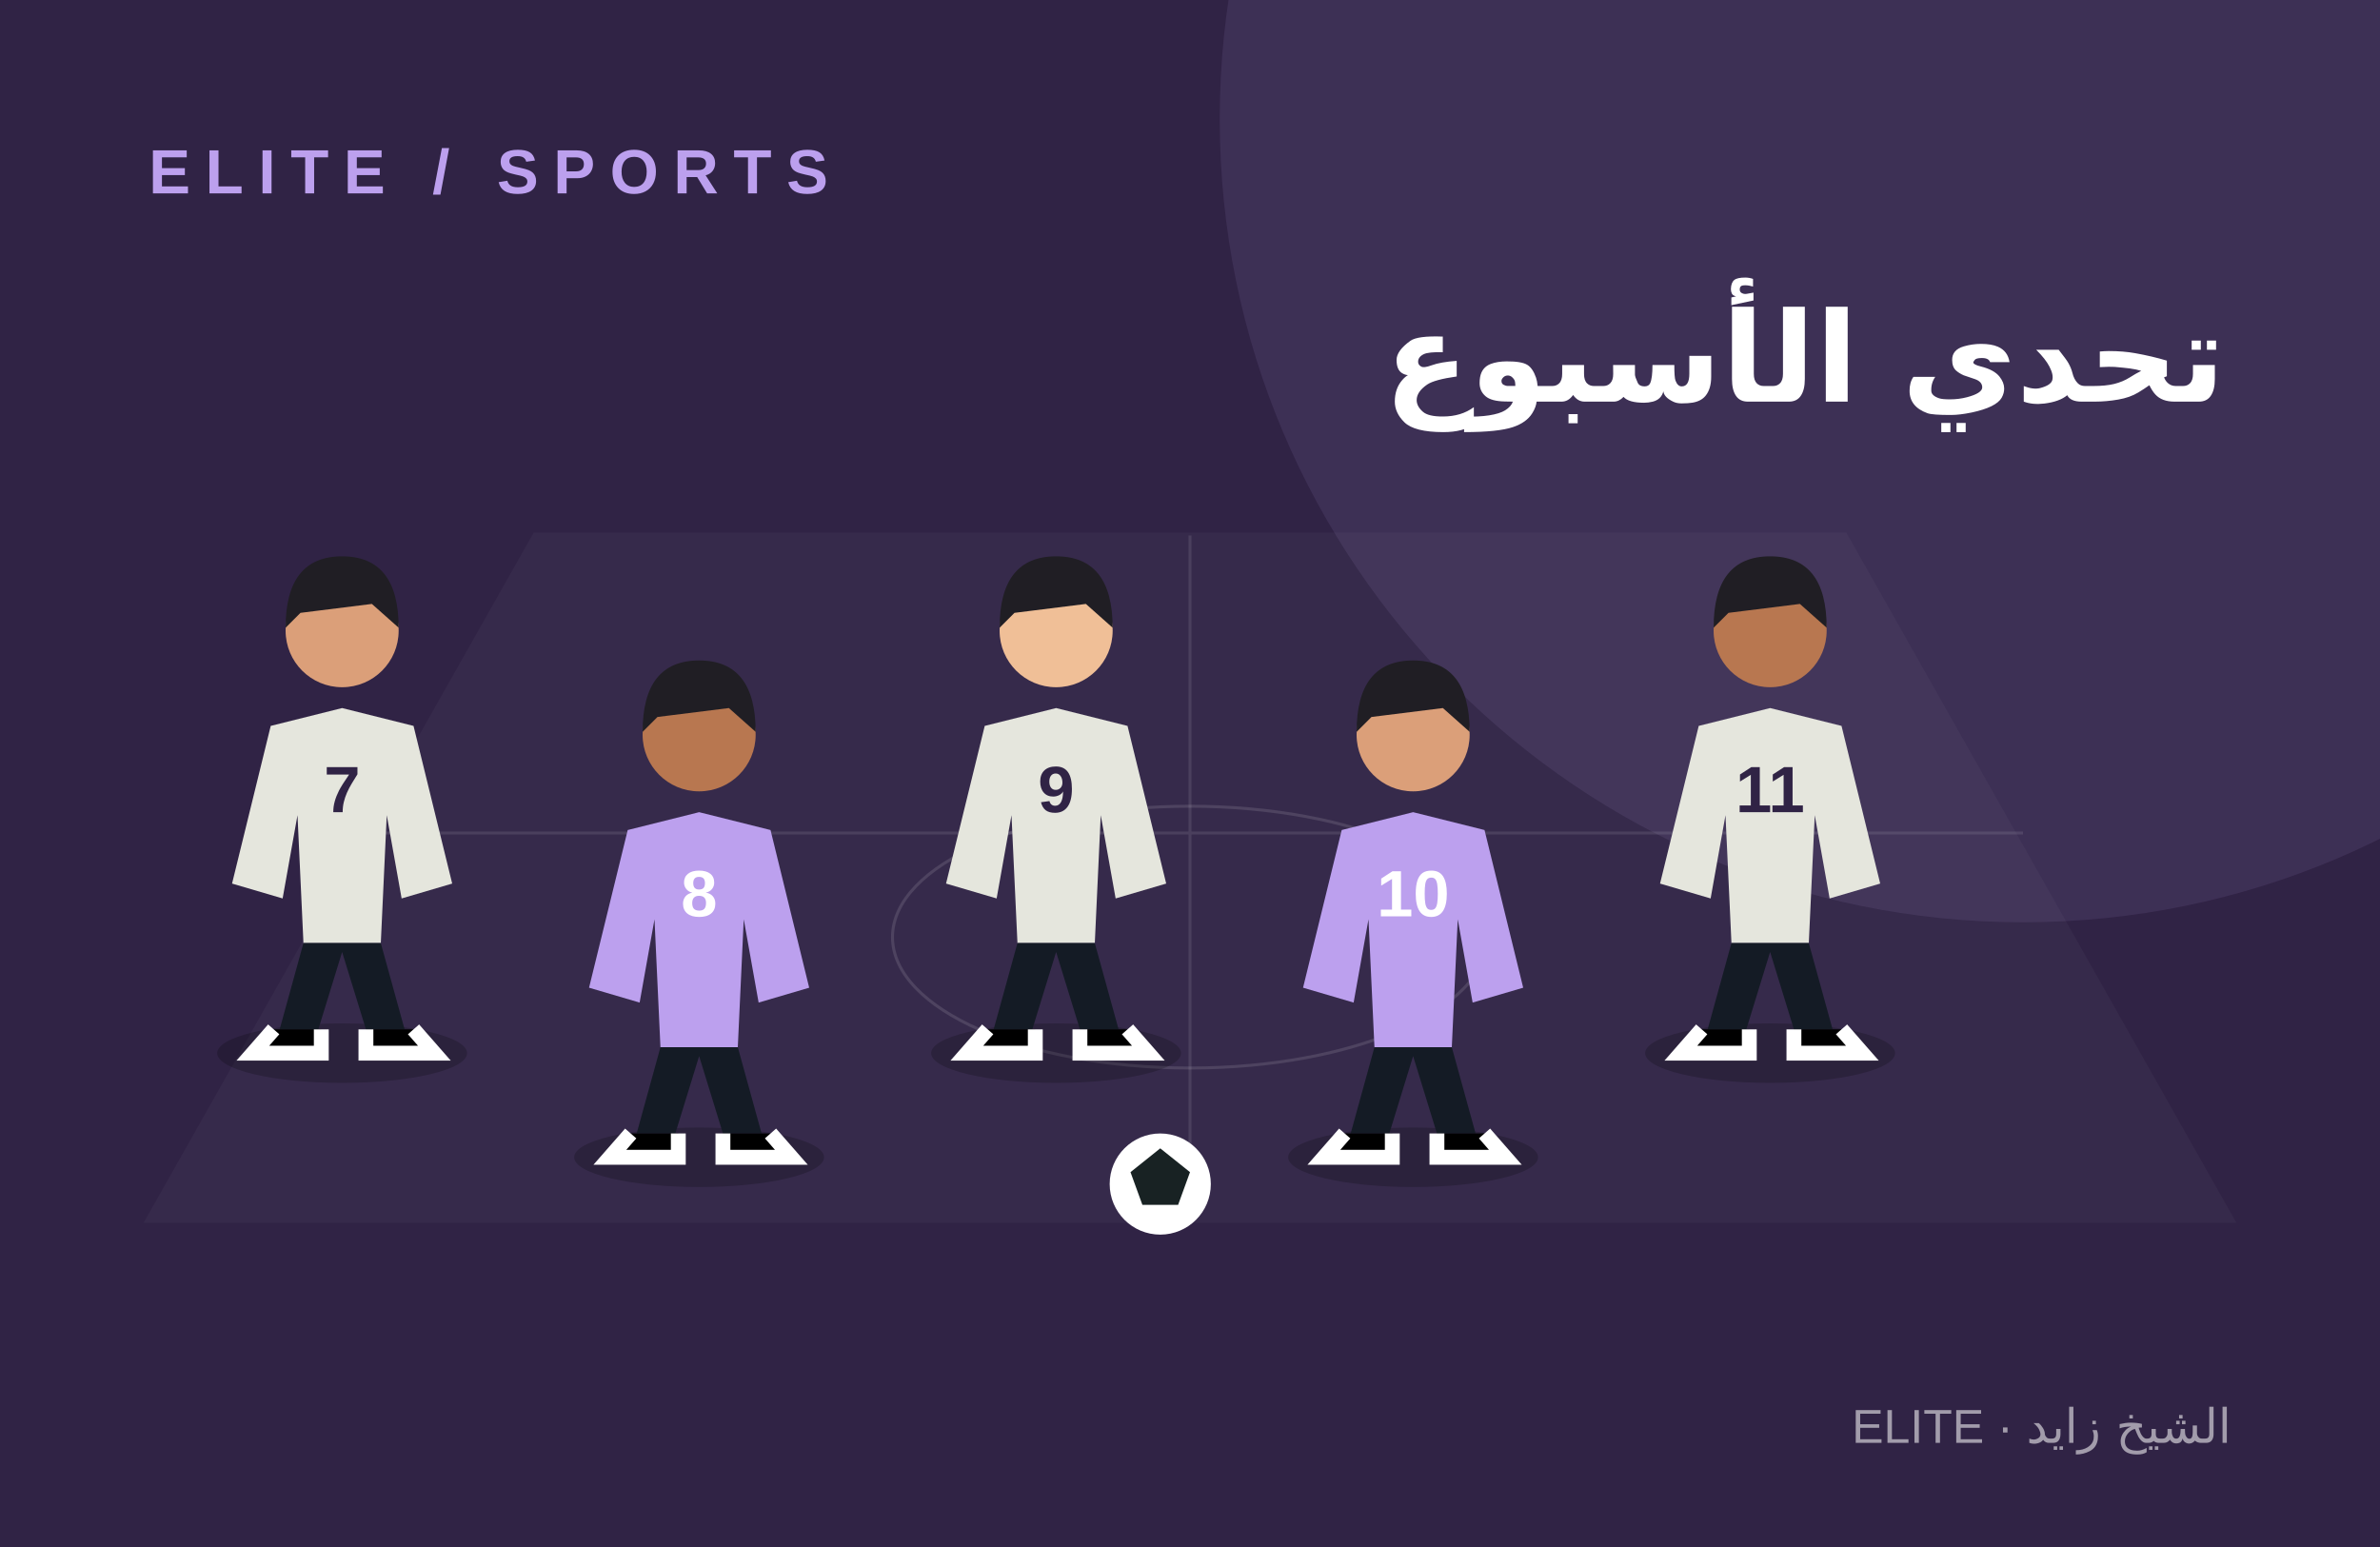
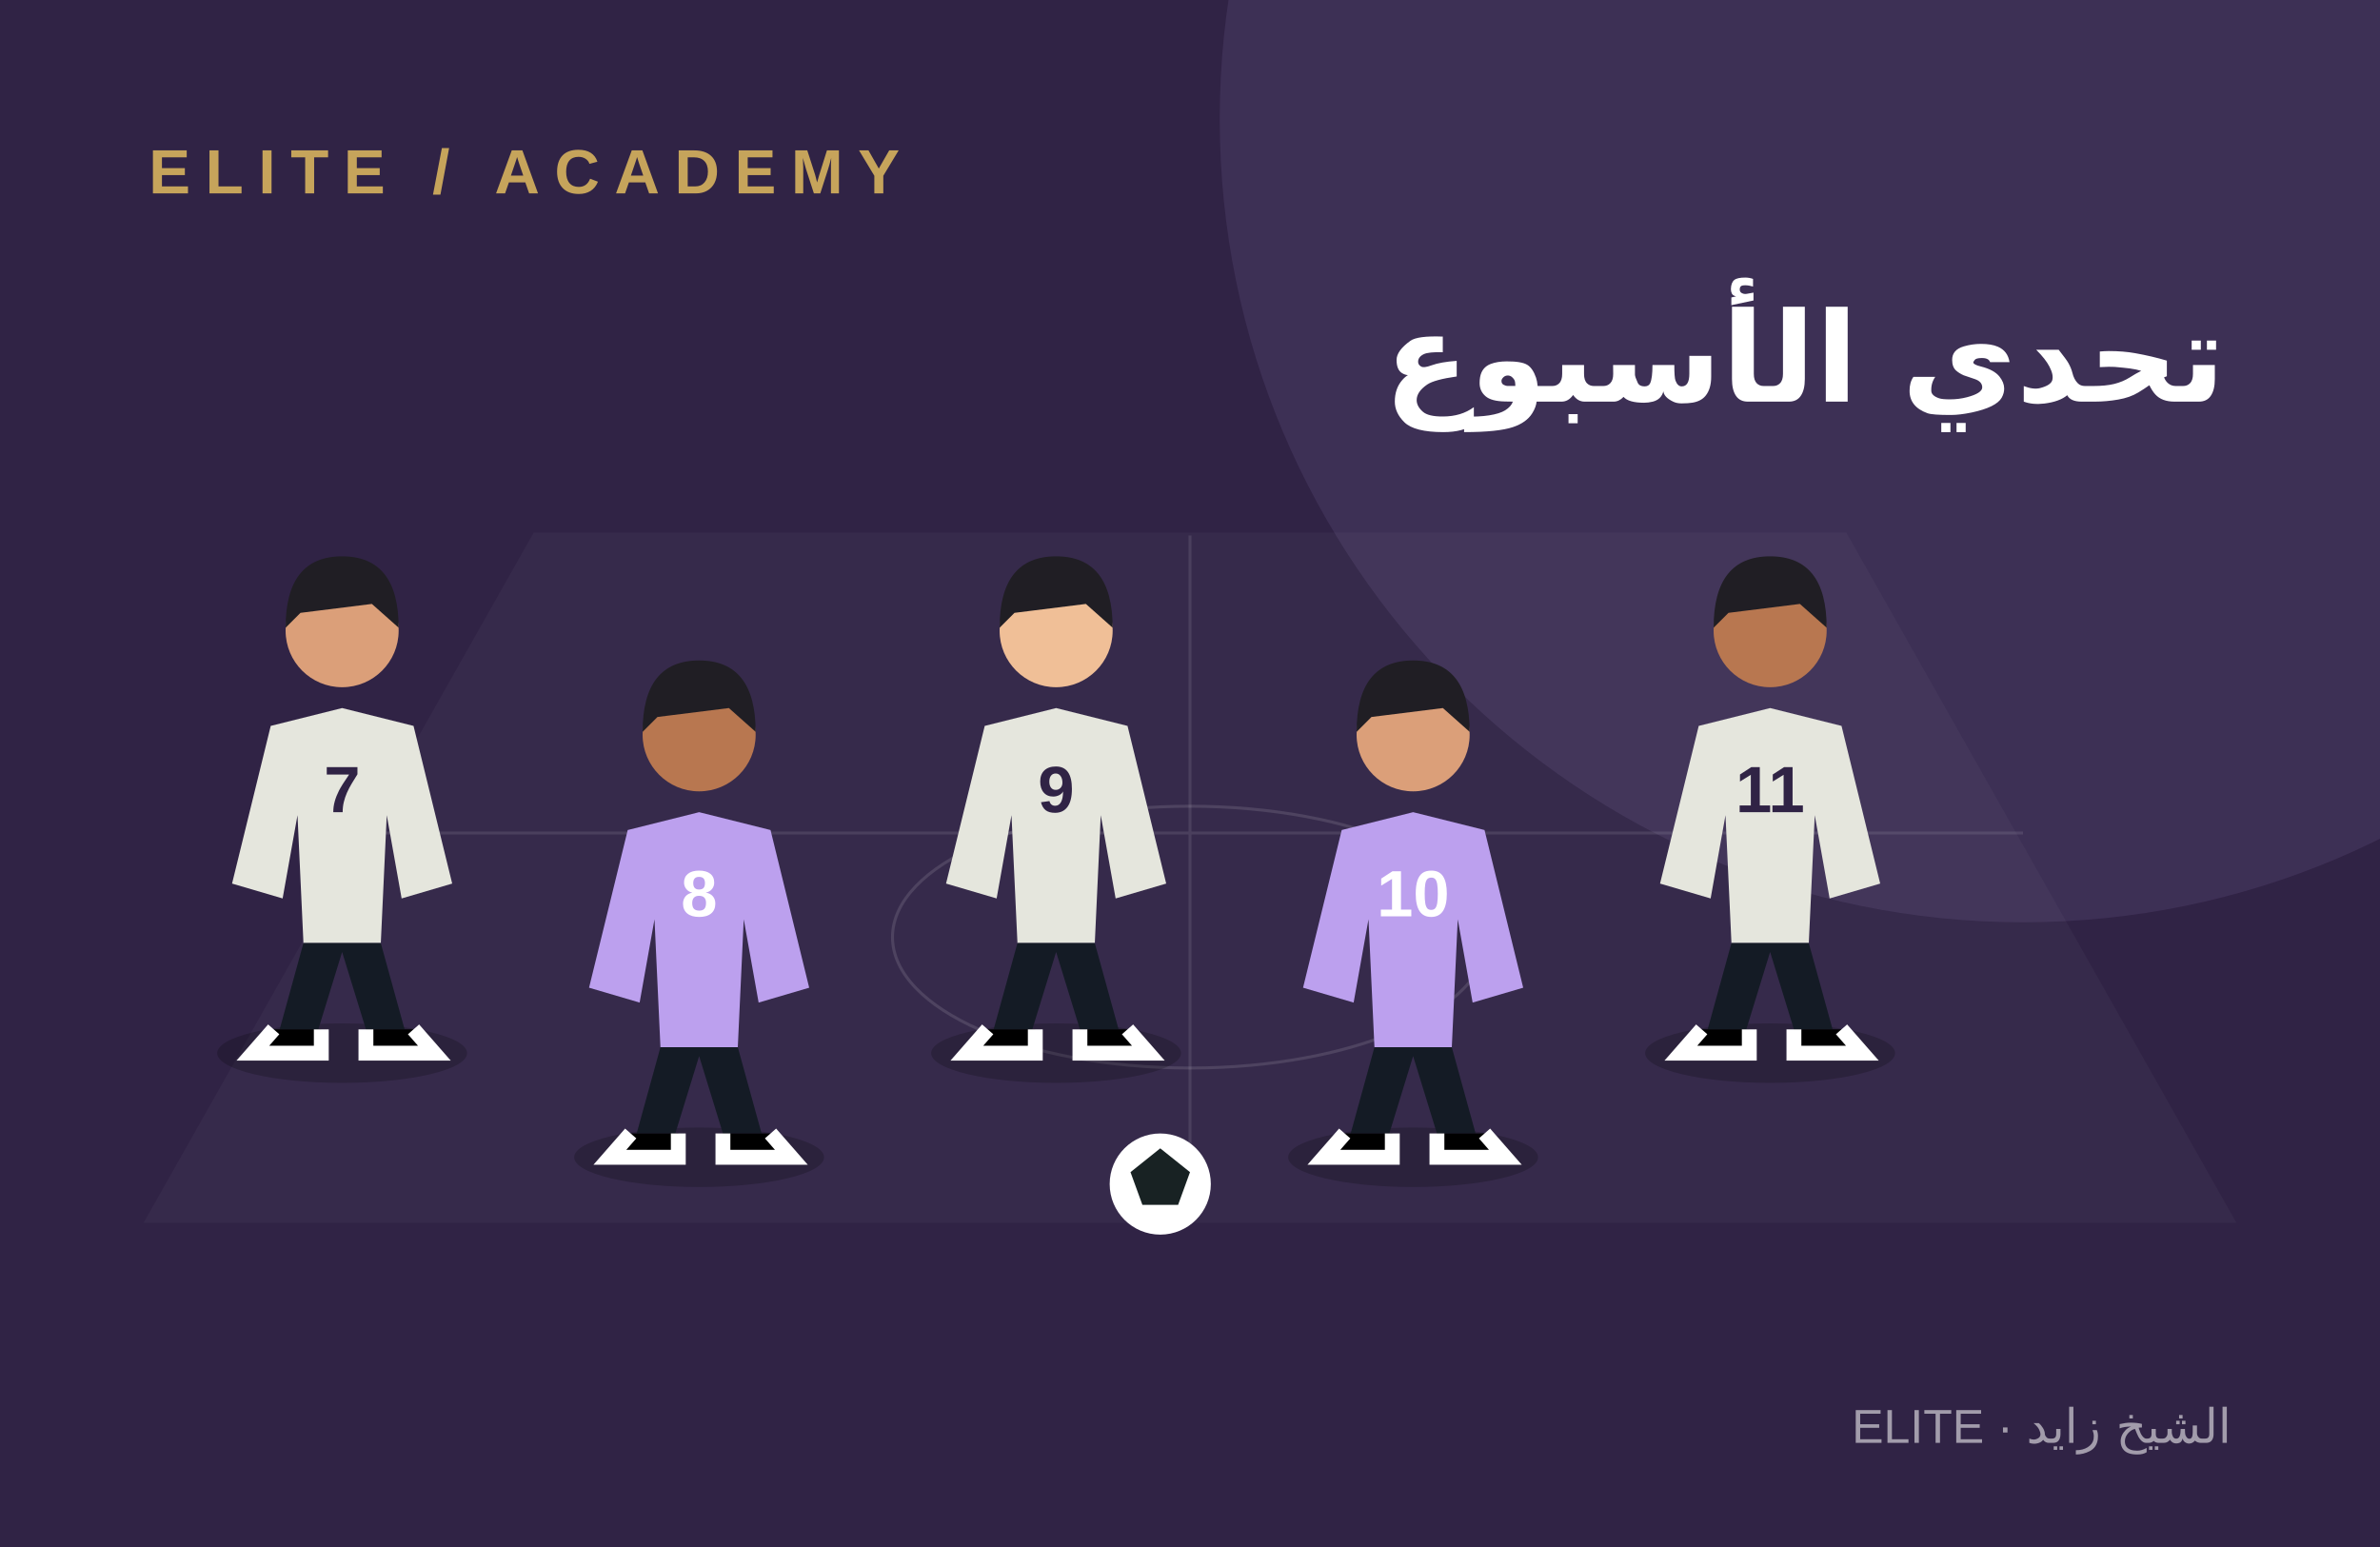
<svg xmlns="http://www.w3.org/2000/svg" width="800" height="520" viewBox="0 0 800 520">
  <rect width="800" height="520" fill="#302345" />
  <circle cx="680" cy="40" r="270" fill="#bca0ee" opacity=".1" />
  <path d="M50 410 180 180h440l130 230z" fill="#fff" opacity=".035" stroke="#fff" stroke-width="2" />
  <ellipse cx="400" cy="315" rx="100" ry="44" fill="none" stroke="#fff" opacity=".12" />
  <path d="M400 180v230M120 280h560" stroke="#fff" opacity=".1" />
-   <text x="50" y="65" fill="#bca0ee" font-family="Arial" font-size="21" font-weight="bold" letter-spacing="5">ELITE / SPORTS</text>
+   <text x="50" y="65" fill="#c6a45b" font-family="Arial" font-size="21" font-weight="bold" letter-spacing="5">ELITE / ACADEMY</text>
  <text x="748" y="135" text-anchor="end" fill="#fff" font-family="Tahoma,Arial" font-size="42" font-weight="bold">تحدي الأسبوع</text>
  <g transform="translate(115 240)">
    <ellipse cy="114" rx="42" ry="10" fill="#000" opacity=".2" />
    <circle cy="-28" r="19" fill="#db9f79" />
    <path d="M-19-29q0-24 19-24t19 24l-9-8-24 3z" fill="#201e24" />
    <path d="M-24 4 0-2l24 6 13 53-17 5-5-28-2 43h-26l-2-43-5 28-17-5z" fill="#e5e6dd" />
    <text x="0" y="33" text-anchor="middle" fill="#302345" font-size="22" font-family="Arial" font-weight="bold">7</text>
    <path d="m-13 77-8 29h13L0 80l8 26h13L13 77z" fill="#141b25" />
    <path d="m-23 106-7 8h23v-8m15 0v8h23l-7-8" stroke="#fff" stroke-width="5" />
  </g>
  <g transform="translate(235 275)">
    <ellipse cy="114" rx="42" ry="10" fill="#000" opacity=".2" />
    <circle cy="-28" r="19" fill="#b87750" />
    <path d="M-19-29q0-24 19-24t19 24l-9-8-24 3z" fill="#201e24" />
    <path d="M-24 4 0-2l24 6 13 53-17 5-5-28-2 43h-26l-2-43-5 28-17-5z" fill="#bca0ee" />
    <text x="0" y="33" text-anchor="middle" fill="#fff" font-size="22" font-family="Arial" font-weight="bold">8</text>
    <path d="m-13 77-8 29h13L0 80l8 26h13L13 77z" fill="#141b25" />
    <path d="m-23 106-7 8h23v-8m15 0v8h23l-7-8" stroke="#fff" stroke-width="5" />
  </g>
  <g transform="translate(355 240)">
    <ellipse cy="114" rx="42" ry="10" fill="#000" opacity=".2" />
    <circle cy="-28" r="19" fill="#f0bf97" />
    <path d="M-19-29q0-24 19-24t19 24l-9-8-24 3z" fill="#201e24" />
    <path d="M-24 4 0-2l24 6 13 53-17 5-5-28-2 43h-26l-2-43-5 28-17-5z" fill="#e5e6dd" />
    <text x="0" y="33" text-anchor="middle" fill="#302345" font-size="22" font-family="Arial" font-weight="bold">9</text>
    <path d="m-13 77-8 29h13L0 80l8 26h13L13 77z" fill="#141b25" />
    <path d="m-23 106-7 8h23v-8m15 0v8h23l-7-8" stroke="#fff" stroke-width="5" />
  </g>
  <g transform="translate(475 275)">
    <ellipse cy="114" rx="42" ry="10" fill="#000" opacity=".2" />
    <circle cy="-28" r="19" fill="#db9f79" />
    <path d="M-19-29q0-24 19-24t19 24l-9-8-24 3z" fill="#201e24" />
    <path d="M-24 4 0-2l24 6 13 53-17 5-5-28-2 43h-26l-2-43-5 28-17-5z" fill="#bca0ee" />
    <text x="0" y="33" text-anchor="middle" fill="#fff" font-size="22" font-family="Arial" font-weight="bold">10</text>
    <path d="m-13 77-8 29h13L0 80l8 26h13L13 77z" fill="#141b25" />
    <path d="m-23 106-7 8h23v-8m15 0v8h23l-7-8" stroke="#fff" stroke-width="5" />
  </g>
  <g transform="translate(595 240)">
    <ellipse cy="114" rx="42" ry="10" fill="#000" opacity=".2" />
    <circle cy="-28" r="19" fill="#b87750" />
    <path d="M-19-29q0-24 19-24t19 24l-9-8-24 3z" fill="#201e24" />
    <path d="M-24 4 0-2l24 6 13 53-17 5-5-28-2 43h-26l-2-43-5 28-17-5z" fill="#e5e6dd" />
    <text x="0" y="33" text-anchor="middle" fill="#302345" font-size="22" font-family="Arial" font-weight="bold">11</text>
    <path d="m-13 77-8 29h13L0 80l8 26h13L13 77z" fill="#141b25" />
    <path d="m-23 106-7 8h23v-8m15 0v8h23l-7-8" stroke="#fff" stroke-width="5" />
  </g>
  <circle cx="390" cy="398" r="17" fill="#fff" />
  <path d="m390 386 10 8-4 11h-12l-4-11z" fill="#182223" />
  <text x="750" y="485" text-anchor="end" fill="#fff" opacity=".55" font-family="Tahoma,Arial" font-size="16">ELITE · الشيخ زايد</text>
</svg>
